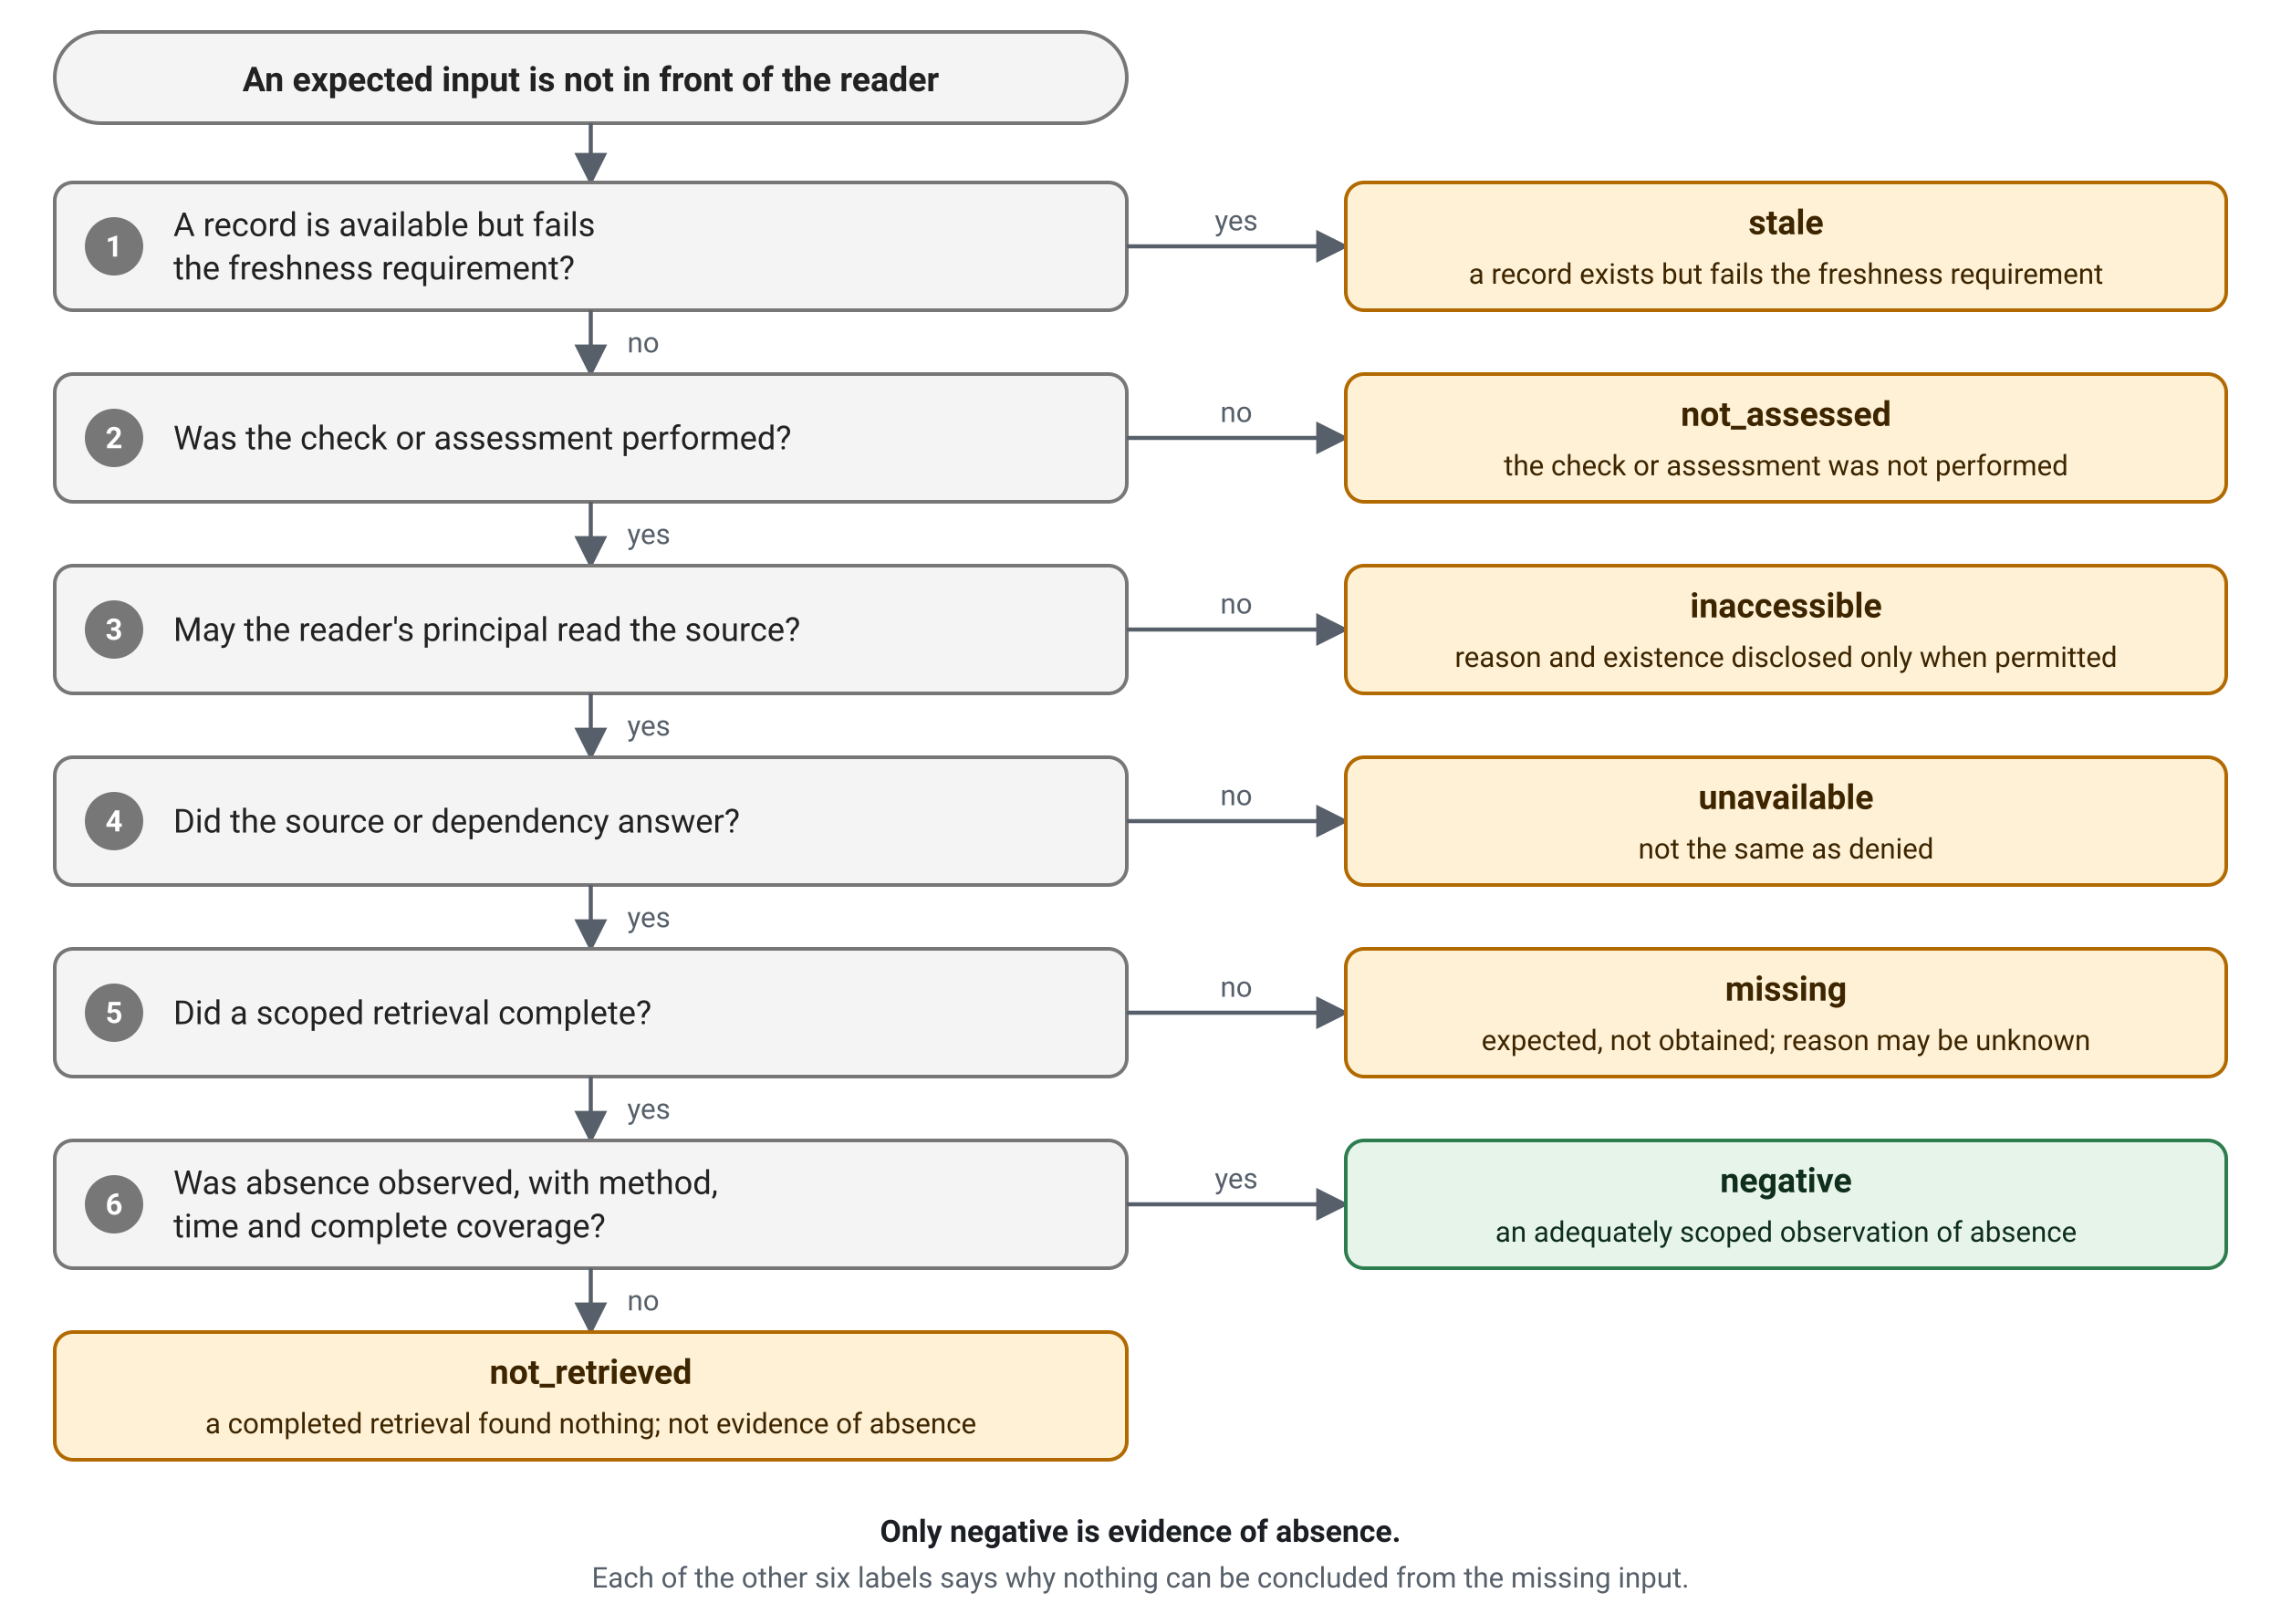
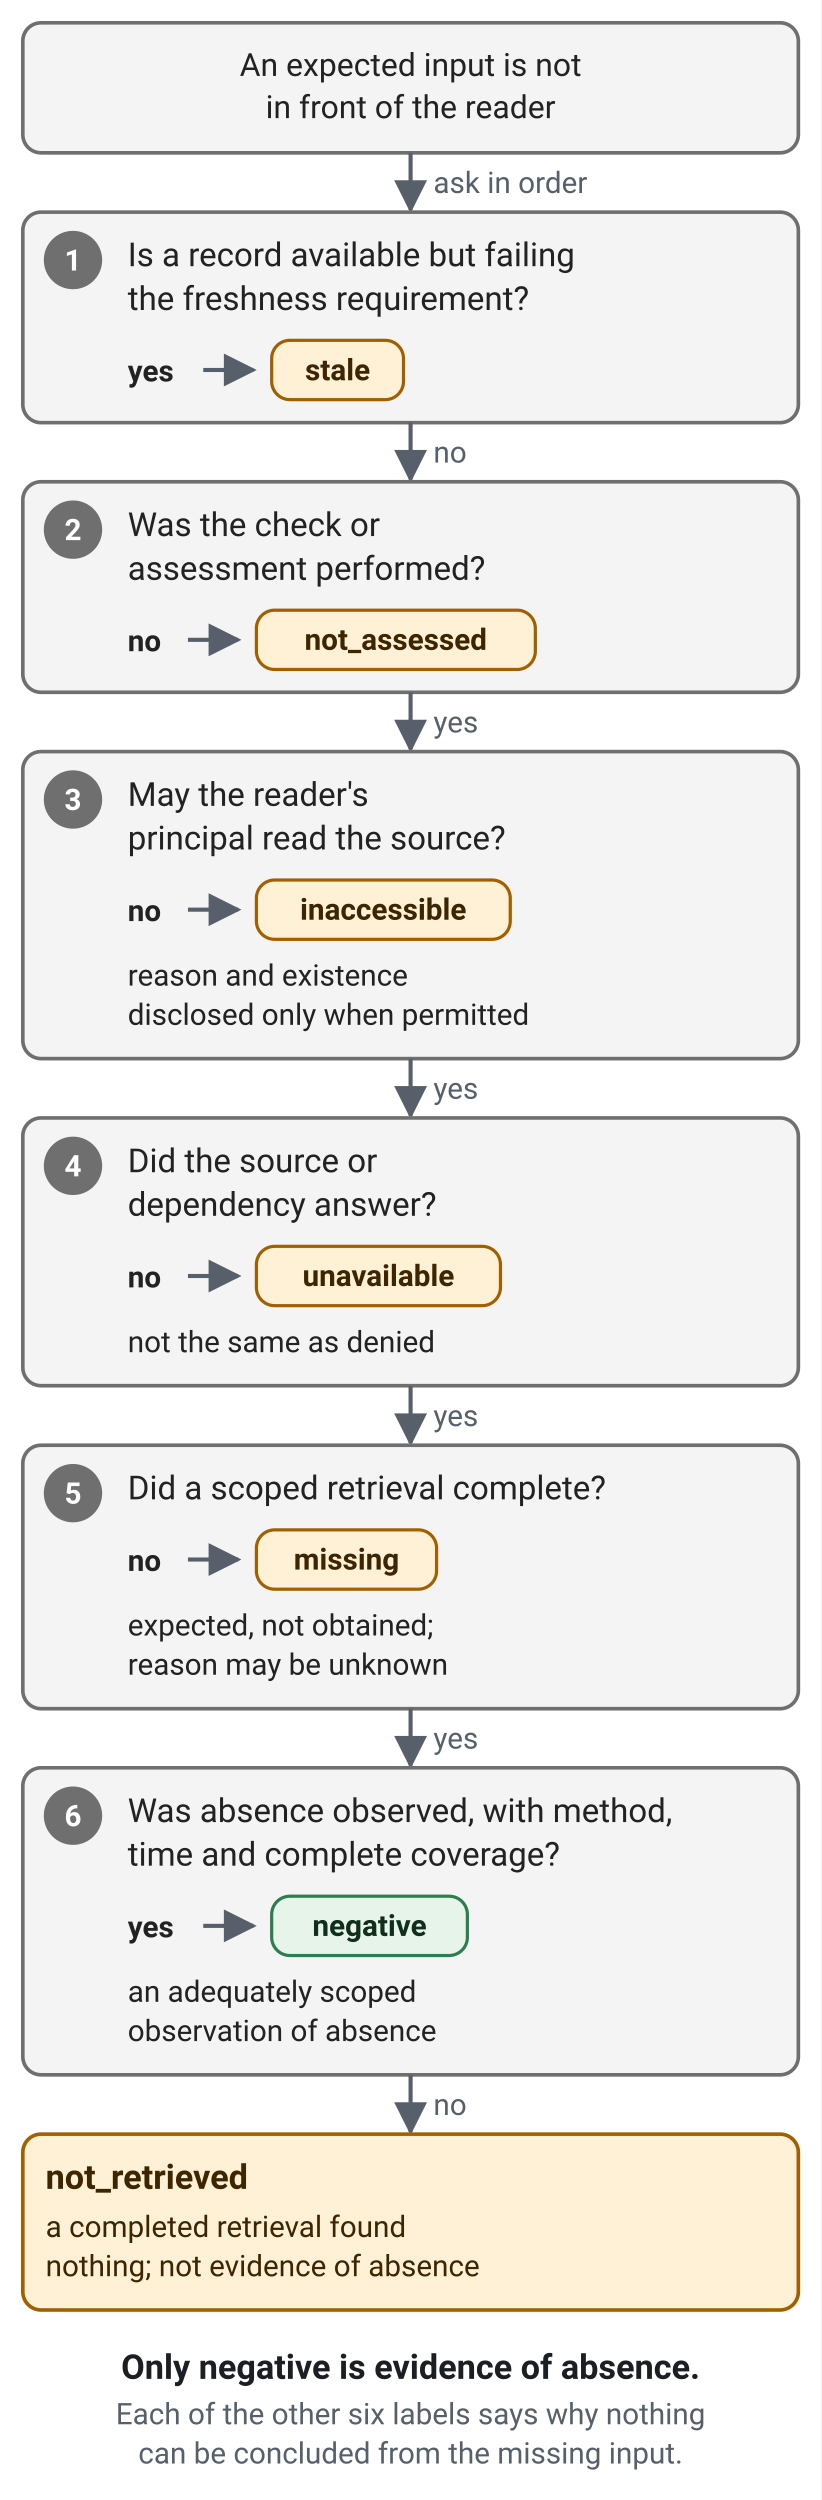
- <svg xmlns="http://www.w3.org/2000/svg" viewBox="0 0 1000 712" width="1000" height="712" role="img" aria-labelledby="t d" font-family="-apple-system, 'Segoe UI', Roboto, Helvetica, Arial, sans-serif">
+ <svg xmlns="http://www.w3.org/2000/svg" viewBox="0 0 360 1096" width="360" height="1096" role="img" aria-labelledby="t d" font-family="-apple-system, 'Segoe UI', Roboto, Helvetica, Arial, sans-serif">
  <defs>
    <marker id="arr" viewBox="0 0 10 10" refX="9" refY="5" markerWidth="8" markerHeight="8" orient="auto-start-reverse">
      <path d="M0 0 L10 5 L0 10 z" fill="#57606a" />
    </marker>
+     <marker id="arrs" viewBox="0 0 10 10" refX="9" refY="5" markerWidth="5.5" markerHeight="5.5" orient="auto-start-reverse">
+       <path d="M0 0 L10 5 L0 10 z" fill="#57606a" />
+     </marker>
  </defs>
-   <rect width="1000" height="712" fill="#ffffff" />
-   <rect x="24.0" y="14.0" width="470.0" height="40.0" rx="20" fill="#F4F4F4" stroke="#777777" stroke-width="1.6" />
-   <text x="259.0" y="40.0" font-size="15" text-anchor="middle" font-weight="700" fill="#222222">An expected input is not in front of the reader</text>
-   <path d="M259.0 54.0 L259.0 80.0" fill="none" stroke="#57606a" stroke-width="1.8" marker-end="url(#arr)" />
-   <rect x="24.0" y="80.0" width="470.0" height="56.0" rx="8" fill="#F4F4F4" stroke="#777777" stroke-width="1.6" />
-   <circle cx="50.0" cy="108.0" r="12" fill="#777777" stroke="#777777" stroke-width="1.6" />
-   <text x="50.0" y="112.5" font-size="13" font-weight="700" text-anchor="middle" fill="#ffffff">1</text>
-   <text x="76.0" y="103.5" font-size="14.5" text-anchor="start" fill="#222222">A record is available but fails</text>
-   <text x="76.0" y="122.5" font-size="14.5" text-anchor="start" fill="#222222">the freshness requirement?</text>
-   <path d="M494.0 108.0 L590.0 108.0" fill="none" stroke="#57606a" stroke-width="1.8" marker-end="url(#arr)" />
-   <text x="542.0" y="101.0" font-size="12.5" text-anchor="middle" fill="#57606a">yes</text>
-   <rect x="590.0" y="80.0" width="386.0" height="56.0" rx="8" fill="#FFF1D6" stroke="#B26A00" stroke-width="1.6" />
-   <text x="783.0" y="102.7" font-size="15" text-anchor="middle" font-weight="700" fill="#3D2500">stale</text>
-   <text x="783.0" y="124.4" font-size="12.5" text-anchor="middle" fill="#3D2500">a record exists but fails the freshness requirement</text>
-   <path d="M259.0 136.0 L259.0 164.0" fill="none" stroke="#57606a" stroke-width="1.8" marker-end="url(#arr)" />
-   <text x="275.0" y="154.5" font-size="12.5" text-anchor="start" fill="#57606a">no</text>
-   <rect x="24.0" y="164.0" width="470.0" height="56.0" rx="8" fill="#F4F4F4" stroke="#777777" stroke-width="1.6" />
-   <circle cx="50.0" cy="192.0" r="12" fill="#777777" stroke="#777777" stroke-width="1.6" />
-   <text x="50.0" y="196.5" font-size="13" font-weight="700" text-anchor="middle" fill="#ffffff">2</text>
-   <text x="76.0" y="197.0" font-size="14.5" text-anchor="start" fill="#222222">Was the check or assessment performed?</text>
-   <path d="M494.0 192.0 L590.0 192.0" fill="none" stroke="#57606a" stroke-width="1.8" marker-end="url(#arr)" />
-   <text x="542.0" y="185.0" font-size="12.5" text-anchor="middle" fill="#57606a">no</text>
-   <rect x="590.0" y="164.0" width="386.0" height="56.0" rx="8" fill="#FFF1D6" stroke="#B26A00" stroke-width="1.6" />
-   <text x="783.0" y="186.7" font-size="15" text-anchor="middle" font-weight="700" fill="#3D2500">not_assessed</text>
-   <text x="783.0" y="208.4" font-size="12.5" text-anchor="middle" fill="#3D2500">the check or assessment was not performed</text>
-   <path d="M259.0 220.0 L259.0 248.0" fill="none" stroke="#57606a" stroke-width="1.8" marker-end="url(#arr)" />
-   <text x="275.0" y="238.5" font-size="12.5" text-anchor="start" fill="#57606a">yes</text>
-   <rect x="24.0" y="248.0" width="470.0" height="56.0" rx="8" fill="#F4F4F4" stroke="#777777" stroke-width="1.6" />
-   <circle cx="50.0" cy="276.0" r="12" fill="#777777" stroke="#777777" stroke-width="1.6" />
-   <text x="50.0" y="280.5" font-size="13" font-weight="700" text-anchor="middle" fill="#ffffff">3</text>
-   <text x="76.0" y="281.0" font-size="14.5" text-anchor="start" fill="#222222">May the reader's principal read the source?</text>
-   <path d="M494.0 276.0 L590.0 276.0" fill="none" stroke="#57606a" stroke-width="1.8" marker-end="url(#arr)" />
-   <text x="542.0" y="269.0" font-size="12.5" text-anchor="middle" fill="#57606a">no</text>
-   <rect x="590.0" y="248.0" width="386.0" height="56.0" rx="8" fill="#FFF1D6" stroke="#B26A00" stroke-width="1.6" />
-   <text x="783.0" y="270.7" font-size="15" text-anchor="middle" font-weight="700" fill="#3D2500">inaccessible</text>
-   <text x="783.0" y="292.4" font-size="12.5" text-anchor="middle" fill="#3D2500">reason and existence disclosed only when permitted</text>
-   <path d="M259.0 304.0 L259.0 332.0" fill="none" stroke="#57606a" stroke-width="1.8" marker-end="url(#arr)" />
-   <text x="275.0" y="322.5" font-size="12.5" text-anchor="start" fill="#57606a">yes</text>
-   <rect x="24.0" y="332.0" width="470.0" height="56.0" rx="8" fill="#F4F4F4" stroke="#777777" stroke-width="1.6" />
-   <circle cx="50.0" cy="360.0" r="12" fill="#777777" stroke="#777777" stroke-width="1.6" />
-   <text x="50.0" y="364.5" font-size="13" font-weight="700" text-anchor="middle" fill="#ffffff">4</text>
-   <text x="76.0" y="365.0" font-size="14.5" text-anchor="start" fill="#222222">Did the source or dependency answer?</text>
-   <path d="M494.0 360.0 L590.0 360.0" fill="none" stroke="#57606a" stroke-width="1.8" marker-end="url(#arr)" />
-   <text x="542.0" y="353.0" font-size="12.5" text-anchor="middle" fill="#57606a">no</text>
-   <rect x="590.0" y="332.0" width="386.0" height="56.0" rx="8" fill="#FFF1D6" stroke="#B26A00" stroke-width="1.6" />
-   <text x="783.0" y="354.7" font-size="15" text-anchor="middle" font-weight="700" fill="#3D2500">unavailable</text>
-   <text x="783.0" y="376.4" font-size="12.5" text-anchor="middle" fill="#3D2500">not the same as denied</text>
-   <path d="M259.0 388.0 L259.0 416.0" fill="none" stroke="#57606a" stroke-width="1.8" marker-end="url(#arr)" />
-   <text x="275.0" y="406.5" font-size="12.5" text-anchor="start" fill="#57606a">yes</text>
-   <rect x="24.0" y="416.0" width="470.0" height="56.0" rx="8" fill="#F4F4F4" stroke="#777777" stroke-width="1.6" />
-   <circle cx="50.0" cy="444.0" r="12" fill="#777777" stroke="#777777" stroke-width="1.6" />
-   <text x="50.0" y="448.5" font-size="13" font-weight="700" text-anchor="middle" fill="#ffffff">5</text>
-   <text x="76.0" y="449.0" font-size="14.5" text-anchor="start" fill="#222222">Did a scoped retrieval complete?</text>
-   <path d="M494.0 444.0 L590.0 444.0" fill="none" stroke="#57606a" stroke-width="1.8" marker-end="url(#arr)" />
-   <text x="542.0" y="437.0" font-size="12.5" text-anchor="middle" fill="#57606a">no</text>
-   <rect x="590.0" y="416.0" width="386.0" height="56.0" rx="8" fill="#FFF1D6" stroke="#B26A00" stroke-width="1.6" />
-   <text x="783.0" y="438.7" font-size="15" text-anchor="middle" font-weight="700" fill="#3D2500">missing</text>
-   <text x="783.0" y="460.4" font-size="12.5" text-anchor="middle" fill="#3D2500">expected, not obtained; reason may be unknown</text>
-   <path d="M259.0 472.0 L259.0 500.0" fill="none" stroke="#57606a" stroke-width="1.8" marker-end="url(#arr)" />
-   <text x="275.0" y="490.5" font-size="12.5" text-anchor="start" fill="#57606a">yes</text>
-   <rect x="24.0" y="500.0" width="470.0" height="56.0" rx="8" fill="#F4F4F4" stroke="#777777" stroke-width="1.6" />
-   <circle cx="50.0" cy="528.0" r="12" fill="#777777" stroke="#777777" stroke-width="1.6" />
-   <text x="50.0" y="532.5" font-size="13" font-weight="700" text-anchor="middle" fill="#ffffff">6</text>
-   <text x="76.0" y="523.5" font-size="14.5" text-anchor="start" fill="#222222">Was absence observed, with method,</text>
-   <text x="76.0" y="542.5" font-size="14.5" text-anchor="start" fill="#222222">time and complete coverage?</text>
-   <path d="M494.0 528.0 L590.0 528.0" fill="none" stroke="#57606a" stroke-width="1.8" marker-end="url(#arr)" />
-   <text x="542.0" y="521.0" font-size="12.5" text-anchor="middle" fill="#57606a">yes</text>
-   <rect x="590.0" y="500.0" width="386.0" height="56.0" rx="8" fill="#E6F4EA" stroke="#2E7D4F" stroke-width="1.6" />
-   <text x="783.0" y="522.7" font-size="15" text-anchor="middle" font-weight="700" fill="#0F2E1B">negative</text>
-   <text x="783.0" y="544.4" font-size="12.5" text-anchor="middle" fill="#0F2E1B">an adequately scoped observation of absence</text>
-   <path d="M259.0 556.0 L259.0 584.0" fill="none" stroke="#57606a" stroke-width="1.8" marker-end="url(#arr)" />
-   <text x="275.0" y="574.5" font-size="12.5" text-anchor="start" fill="#57606a">no</text>
-   <rect x="24.0" y="584.0" width="470.0" height="56.0" rx="8" fill="#FFF1D6" stroke="#B26A00" stroke-width="1.6" />
-   <text x="259.0" y="606.7" font-size="15" text-anchor="middle" font-weight="700" fill="#3D2500">not_retrieved</text>
-   <text x="259.0" y="628.4" font-size="12.5" text-anchor="middle" fill="#3D2500">a completed retrieval found nothing; not evidence of absence</text>
-   <text x="500.0" y="676.0" font-size="13.5" text-anchor="middle" font-weight="700" fill="#1b1f24">Only negative is evidence of absence.</text>
-   <text x="500.0" y="696.0" font-size="12.5" text-anchor="middle" fill="#57606a">Each of the other six labels says why nothing can be concluded from the missing input.</text>
+   <rect width="360" height="1096" fill="#ffffff" />
+   <rect x="10.0" y="10.0" width="340.0" height="57.0" rx="8" fill="#F4F4F4" stroke="#6F6F6F" stroke-width="1.6" />
+   <text x="180.0" y="33.3" font-size="14" text-anchor="middle" fill="#222222">An expected input is not</text>
+   <text x="180.0" y="51.8" font-size="14" text-anchor="middle" fill="#222222">in front of the reader</text>
+   <path d="M180.0 67.0 L180.0 92.0" fill="none" stroke="#57606a" stroke-width="1.8" marker-end="url(#arr)" />
+   <text x="190.0" y="84.6" font-size="13" text-anchor="start" fill="#57606a">ask in order</text>
+   <rect x="10.0" y="93.0" width="340.0" height="92.3" rx="8" fill="#F4F4F4" stroke="#6F6F6F" stroke-width="1.6" />
+   <circle cx="32.0" cy="114.0" r="12" fill="#6F6F6F" stroke="#6F6F6F" stroke-width="1.6" />
+   <text x="32.0" y="118.6" font-size="13" text-anchor="middle" font-weight="700" fill="#ffffff">1</text>
+   <text x="56.0" y="116.7" font-size="14.5" text-anchor="start" fill="#222222">Is a record available but failing</text>
+   <text x="56.0" y="135.9" font-size="14.5" text-anchor="start" fill="#222222">the freshness requirement?</text>
+   <text x="56.0" y="167.2" font-size="13" text-anchor="start" font-weight="700" fill="#222222">yes</text>
+   <path d="M89.1 162.2 L111.1 162.2" fill="none" stroke="#57606a" stroke-width="1.8" marker-end="url(#arr)" />
+   <rect x="119.1" y="149.2" width="57.8" height="26.0" rx="8" fill="#FFF1D6" stroke="#A15F00" stroke-width="1.4" />
+   <text x="148.0" y="166.7" font-size="13" text-anchor="middle" font-weight="700" fill="#3D2500">stale</text>
+   <path d="M180.0 185.2 L180.0 210.2" fill="none" stroke="#57606a" stroke-width="1.8" marker-end="url(#arr)" />
+   <text x="190.0" y="202.8" font-size="13" text-anchor="start" fill="#57606a">no</text>
+   <rect x="10.0" y="211.2" width="340.0" height="92.3" rx="8" fill="#F4F4F4" stroke="#6F6F6F" stroke-width="1.6" />
+   <circle cx="32.0" cy="232.2" r="12" fill="#6F6F6F" stroke="#6F6F6F" stroke-width="1.6" />
+   <text x="32.0" y="236.8" font-size="13" text-anchor="middle" font-weight="700" fill="#ffffff">2</text>
+   <text x="56.0" y="235.0" font-size="14.5" text-anchor="start" fill="#222222">Was the check or</text>
+   <text x="56.0" y="254.2" font-size="14.5" text-anchor="start" fill="#222222">assessment performed?</text>
+   <text x="56.0" y="285.5" font-size="13" text-anchor="start" font-weight="700" fill="#222222">no</text>
+   <path d="M82.4 280.5 L104.4 280.5" fill="none" stroke="#57606a" stroke-width="1.8" marker-end="url(#arr)" />
+   <rect x="112.4" y="267.5" width="122.3" height="26.0" rx="8" fill="#FFF1D6" stroke="#A15F00" stroke-width="1.4" />
+   <text x="173.5" y="284.9" font-size="13" text-anchor="middle" font-weight="700" fill="#3D2500">not_assessed</text>
+   <path d="M180.0 303.5 L180.0 328.5" fill="none" stroke="#57606a" stroke-width="1.8" marker-end="url(#arr)" />
+   <text x="190.0" y="321.1" font-size="13" text-anchor="start" fill="#57606a">yes</text>
+   <rect x="10.0" y="329.5" width="340.0" height="134.6" rx="8" fill="#F4F4F4" stroke="#6F6F6F" stroke-width="1.6" />
+   <circle cx="32.0" cy="350.5" r="12" fill="#6F6F6F" stroke="#6F6F6F" stroke-width="1.6" />
+   <text x="32.0" y="355.1" font-size="13" text-anchor="middle" font-weight="700" fill="#ffffff">3</text>
+   <text x="56.0" y="353.3" font-size="14.5" text-anchor="start" fill="#222222">May the reader's</text>
+   <text x="56.0" y="372.4" font-size="14.5" text-anchor="start" fill="#222222">principal read the source?</text>
+   <text x="56.0" y="403.8" font-size="13" text-anchor="start" font-weight="700" fill="#222222">no</text>
+   <path d="M82.4 398.8 L104.4 398.8" fill="none" stroke="#57606a" stroke-width="1.8" marker-end="url(#arr)" />
+   <rect x="112.4" y="385.8" width="111.3" height="26.0" rx="8" fill="#FFF1D6" stroke="#A15F00" stroke-width="1.4" />
+   <text x="168.0" y="403.2" font-size="13" text-anchor="middle" font-weight="700" fill="#3D2500">inaccessible</text>
+   <text x="56.0" y="432.1" font-size="13" text-anchor="start" fill="#222222">reason and existence</text>
+   <text x="56.0" y="449.3" font-size="13" text-anchor="start" fill="#222222">disclosed only when permitted</text>
+   <path d="M180.0 464.1 L180.0 489.1" fill="none" stroke="#57606a" stroke-width="1.8" marker-end="url(#arr)" />
+   <text x="190.0" y="481.7" font-size="13" text-anchor="start" fill="#57606a">yes</text>
+   <rect x="10.0" y="490.1" width="340.0" height="117.4" rx="8" fill="#F4F4F4" stroke="#6F6F6F" stroke-width="1.6" />
+   <circle cx="32.0" cy="511.1" r="12" fill="#6F6F6F" stroke="#6F6F6F" stroke-width="1.6" />
+   <text x="32.0" y="515.7" font-size="13" text-anchor="middle" font-weight="700" fill="#ffffff">4</text>
+   <text x="56.0" y="513.9" font-size="14.5" text-anchor="start" fill="#222222">Did the source or</text>
+   <text x="56.0" y="533.0" font-size="14.5" text-anchor="start" fill="#222222">dependency answer?</text>
+   <text x="56.0" y="564.4" font-size="13" text-anchor="start" font-weight="700" fill="#222222">no</text>
+   <path d="M82.4 559.4 L104.4 559.4" fill="none" stroke="#57606a" stroke-width="1.8" marker-end="url(#arr)" />
+   <rect x="112.4" y="546.4" width="107.0" height="26.0" rx="8" fill="#FFF1D6" stroke="#A15F00" stroke-width="1.4" />
+   <text x="165.9" y="563.8" font-size="13" text-anchor="middle" font-weight="700" fill="#3D2500">unavailable</text>
+   <text x="56.0" y="592.8" font-size="13" text-anchor="start" fill="#222222">not the same as denied</text>
+   <path d="M180.0 607.6 L180.0 632.6" fill="none" stroke="#57606a" stroke-width="1.8" marker-end="url(#arr)" />
+   <text x="190.0" y="625.2" font-size="13" text-anchor="start" fill="#57606a">yes</text>
+   <rect x="10.0" y="633.6" width="340.0" height="115.5" rx="8" fill="#F4F4F4" stroke="#6F6F6F" stroke-width="1.6" />
+   <circle cx="32.0" cy="654.6" r="12" fill="#6F6F6F" stroke="#6F6F6F" stroke-width="1.6" />
+   <text x="32.0" y="659.2" font-size="13" text-anchor="middle" font-weight="700" fill="#ffffff">5</text>
+   <text x="56.0" y="657.3" font-size="14.5" text-anchor="start" fill="#222222">Did a scoped retrieval complete?</text>
+   <text x="56.0" y="688.7" font-size="13" text-anchor="start" font-weight="700" fill="#222222">no</text>
+   <path d="M82.4 683.7 L104.4 683.7" fill="none" stroke="#57606a" stroke-width="1.8" marker-end="url(#arr)" />
+   <rect x="112.4" y="670.7" width="79.0" height="26.0" rx="8" fill="#FFF1D6" stroke="#A15F00" stroke-width="1.4" />
+   <text x="151.9" y="688.1" font-size="13" text-anchor="middle" font-weight="700" fill="#3D2500">missing</text>
+   <text x="56.0" y="717.0" font-size="13" text-anchor="start" fill="#222222">expected, not obtained;</text>
+   <text x="56.0" y="734.2" font-size="13" text-anchor="start" fill="#222222">reason may be unknown</text>
+   <path d="M180.0 749.0 L180.0 774.0" fill="none" stroke="#57606a" stroke-width="1.8" marker-end="url(#arr)" />
+   <text x="190.0" y="766.6" font-size="13" text-anchor="start" fill="#57606a">yes</text>
+   <rect x="10.0" y="775.0" width="340.0" height="134.6" rx="8" fill="#F4F4F4" stroke="#6F6F6F" stroke-width="1.6" />
+   <circle cx="32.0" cy="796.0" r="12" fill="#6F6F6F" stroke="#6F6F6F" stroke-width="1.6" />
+   <text x="32.0" y="800.6" font-size="13" text-anchor="middle" font-weight="700" fill="#ffffff">6</text>
+   <text x="56.0" y="798.8" font-size="14.5" text-anchor="start" fill="#222222">Was absence observed, with method,</text>
+   <text x="56.0" y="817.9" font-size="14.5" text-anchor="start" fill="#222222">time and complete coverage?</text>
+   <text x="56.0" y="849.3" font-size="13" text-anchor="start" font-weight="700" fill="#222222">yes</text>
+   <path d="M89.1 844.3 L111.1 844.3" fill="none" stroke="#57606a" stroke-width="1.8" marker-end="url(#arr)" />
+   <rect x="119.1" y="831.3" width="85.8" height="26.0" rx="8" fill="#E6F4EA" stroke="#2E7D4F" stroke-width="1.4" />
+   <text x="162.0" y="848.7" font-size="13" text-anchor="middle" font-weight="700" fill="#0F2E1B">negative</text>
+   <text x="56.0" y="877.6" font-size="13" text-anchor="start" fill="#222222">an adequately scoped</text>
+   <text x="56.0" y="894.8" font-size="13" text-anchor="start" fill="#222222">observation of absence</text>
+   <path d="M180.0 909.6 L180.0 934.6" fill="none" stroke="#57606a" stroke-width="1.8" marker-end="url(#arr)" />
+   <text x="190.0" y="927.2" font-size="13" text-anchor="start" fill="#57606a">no</text>
+   <rect x="10.0" y="935.6" width="340.0" height="77.1" rx="8" fill="#FFF1D6" stroke="#A15F00" stroke-width="1.6" />
+   <text x="20.0" y="959.6" font-size="15" text-anchor="start" font-weight="700" fill="#3D2500">not_retrieved</text>
+   <text x="20.0" y="980.7" font-size="13" text-anchor="start" fill="#3D2500">a completed retrieval found</text>
+   <text x="20.0" y="997.9" font-size="13" text-anchor="start" fill="#3D2500">nothing; not evidence of absence</text>
+   <text x="180.0" y="1042.9" font-size="15" text-anchor="middle" font-weight="700" fill="#1b1f24">Only negative is evidence of absence.</text>
+   <text x="180.0" y="1062.8" font-size="13" text-anchor="middle" fill="#57606a">Each of the other six labels says why nothing</text>
+   <text x="180.0" y="1080.0" font-size="13" text-anchor="middle" fill="#57606a">can be concluded from the missing input.</text>
</svg>
